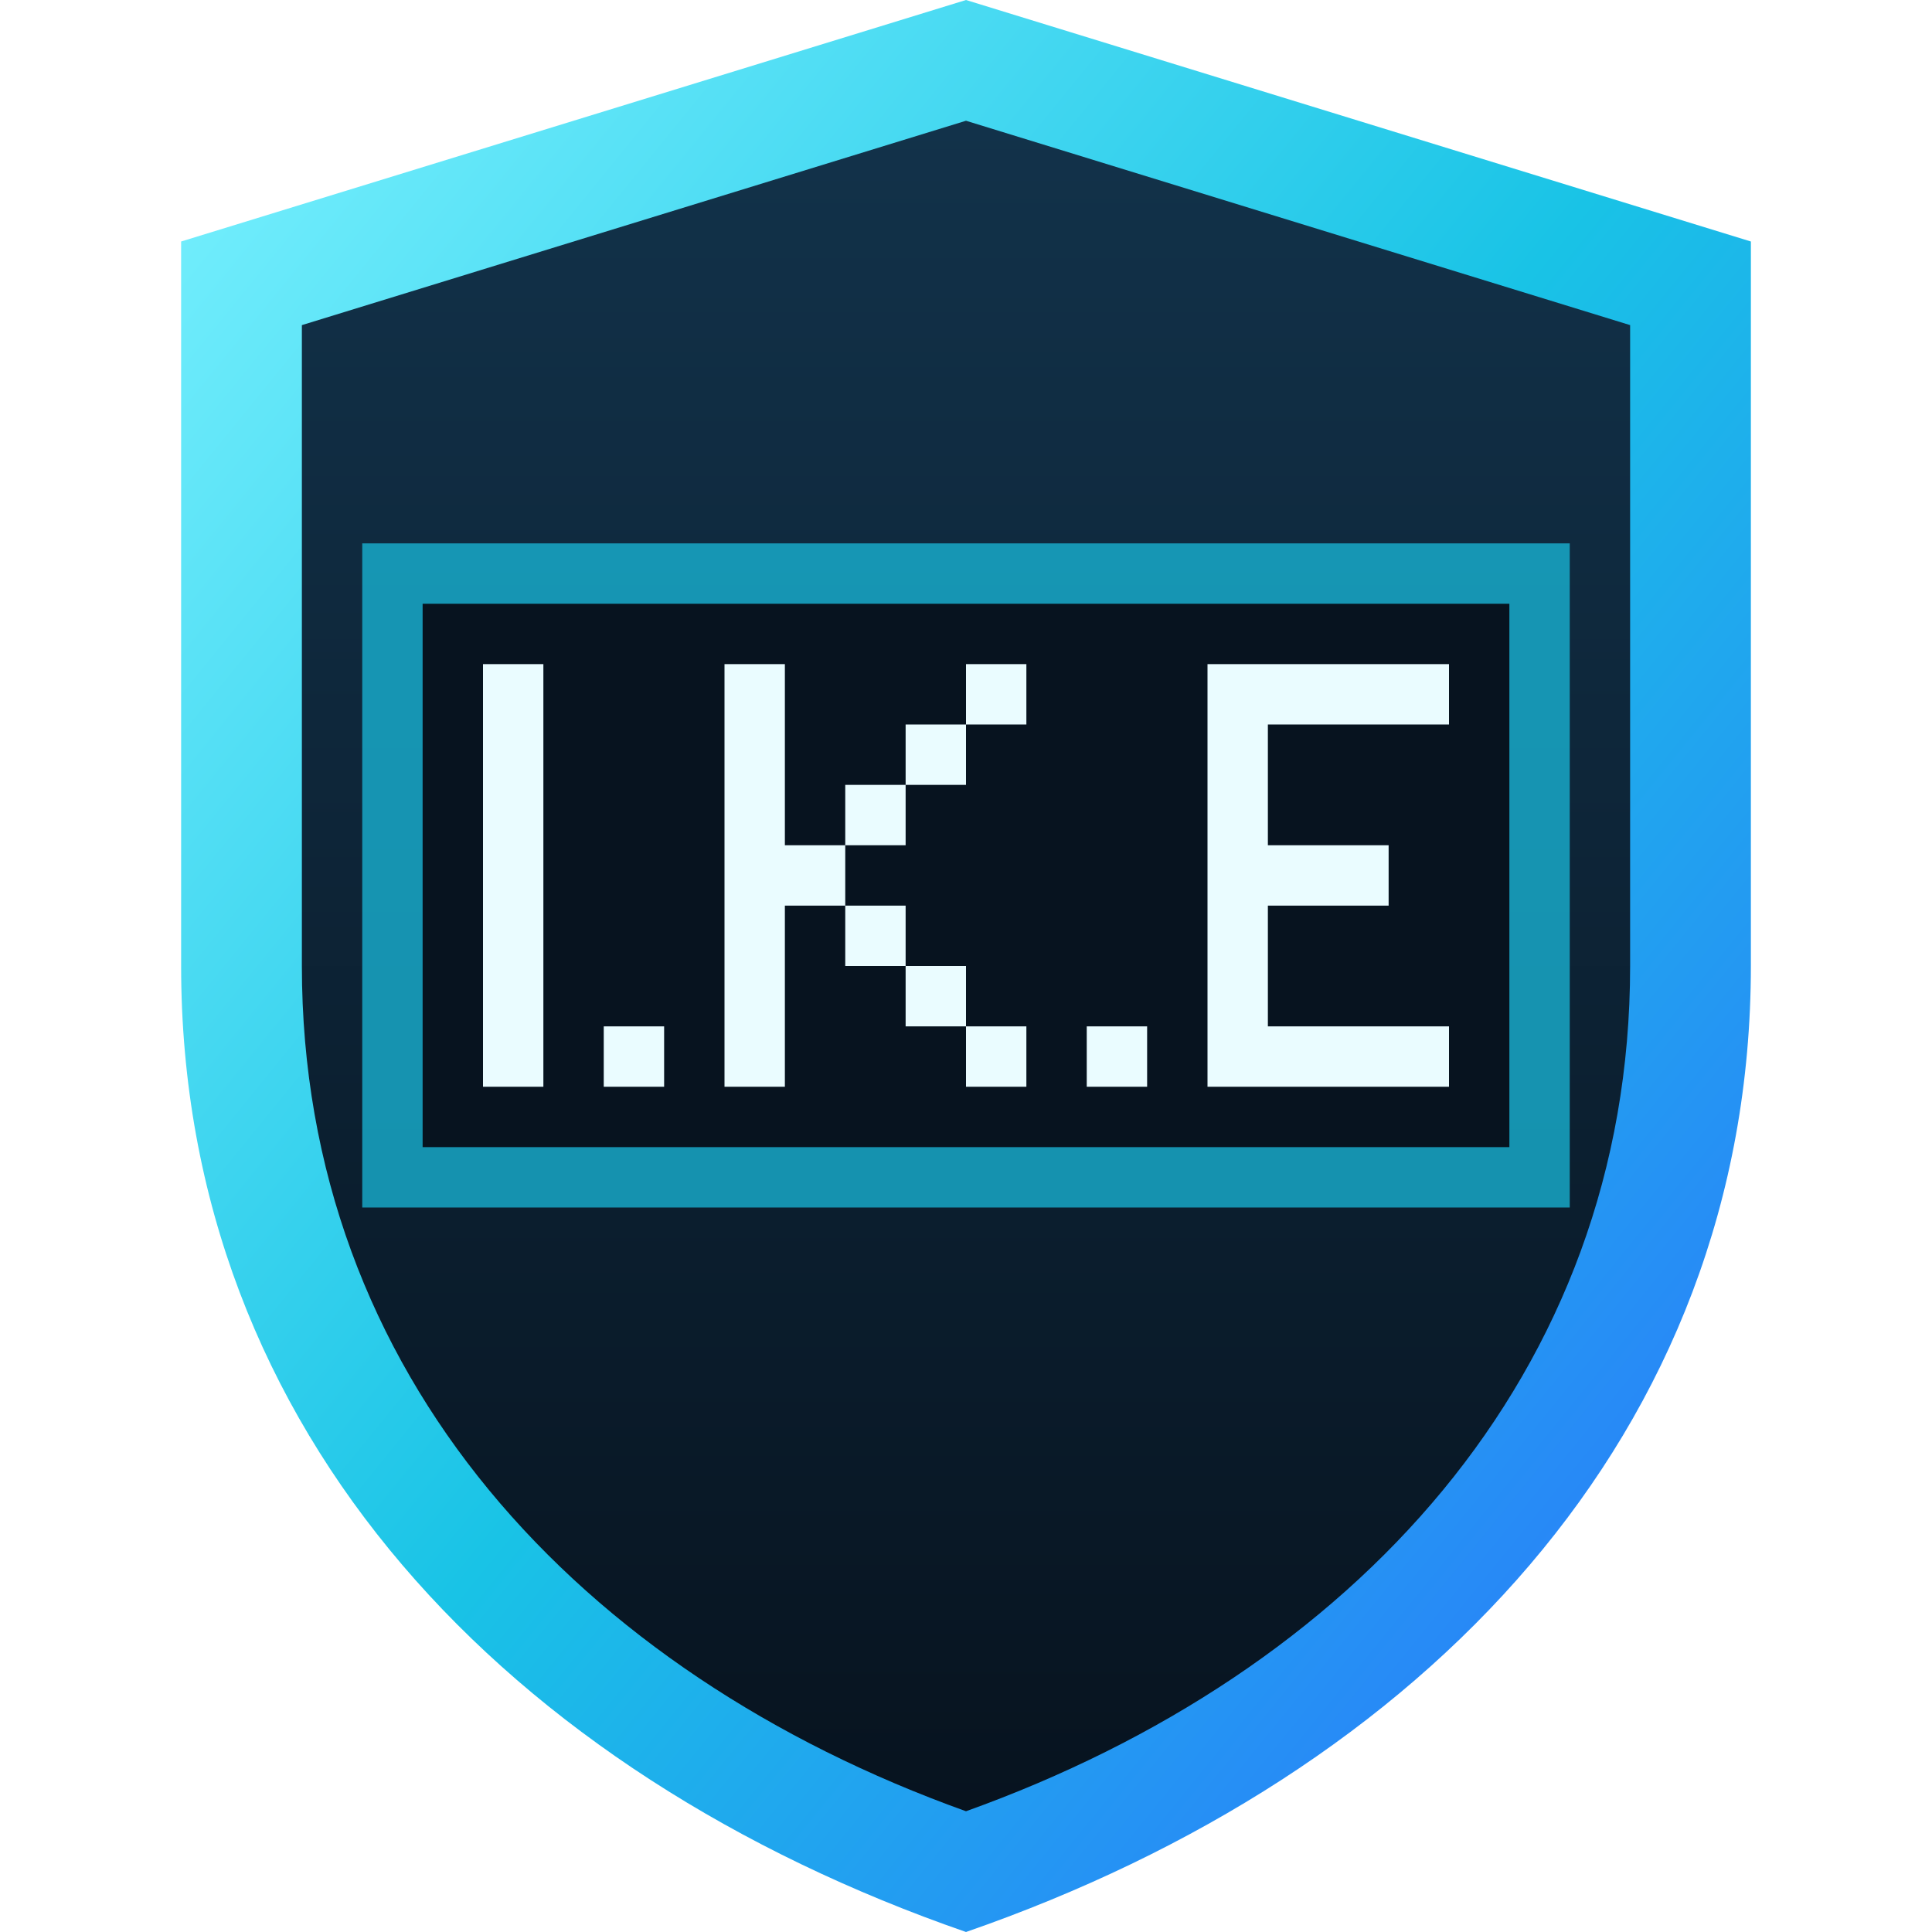
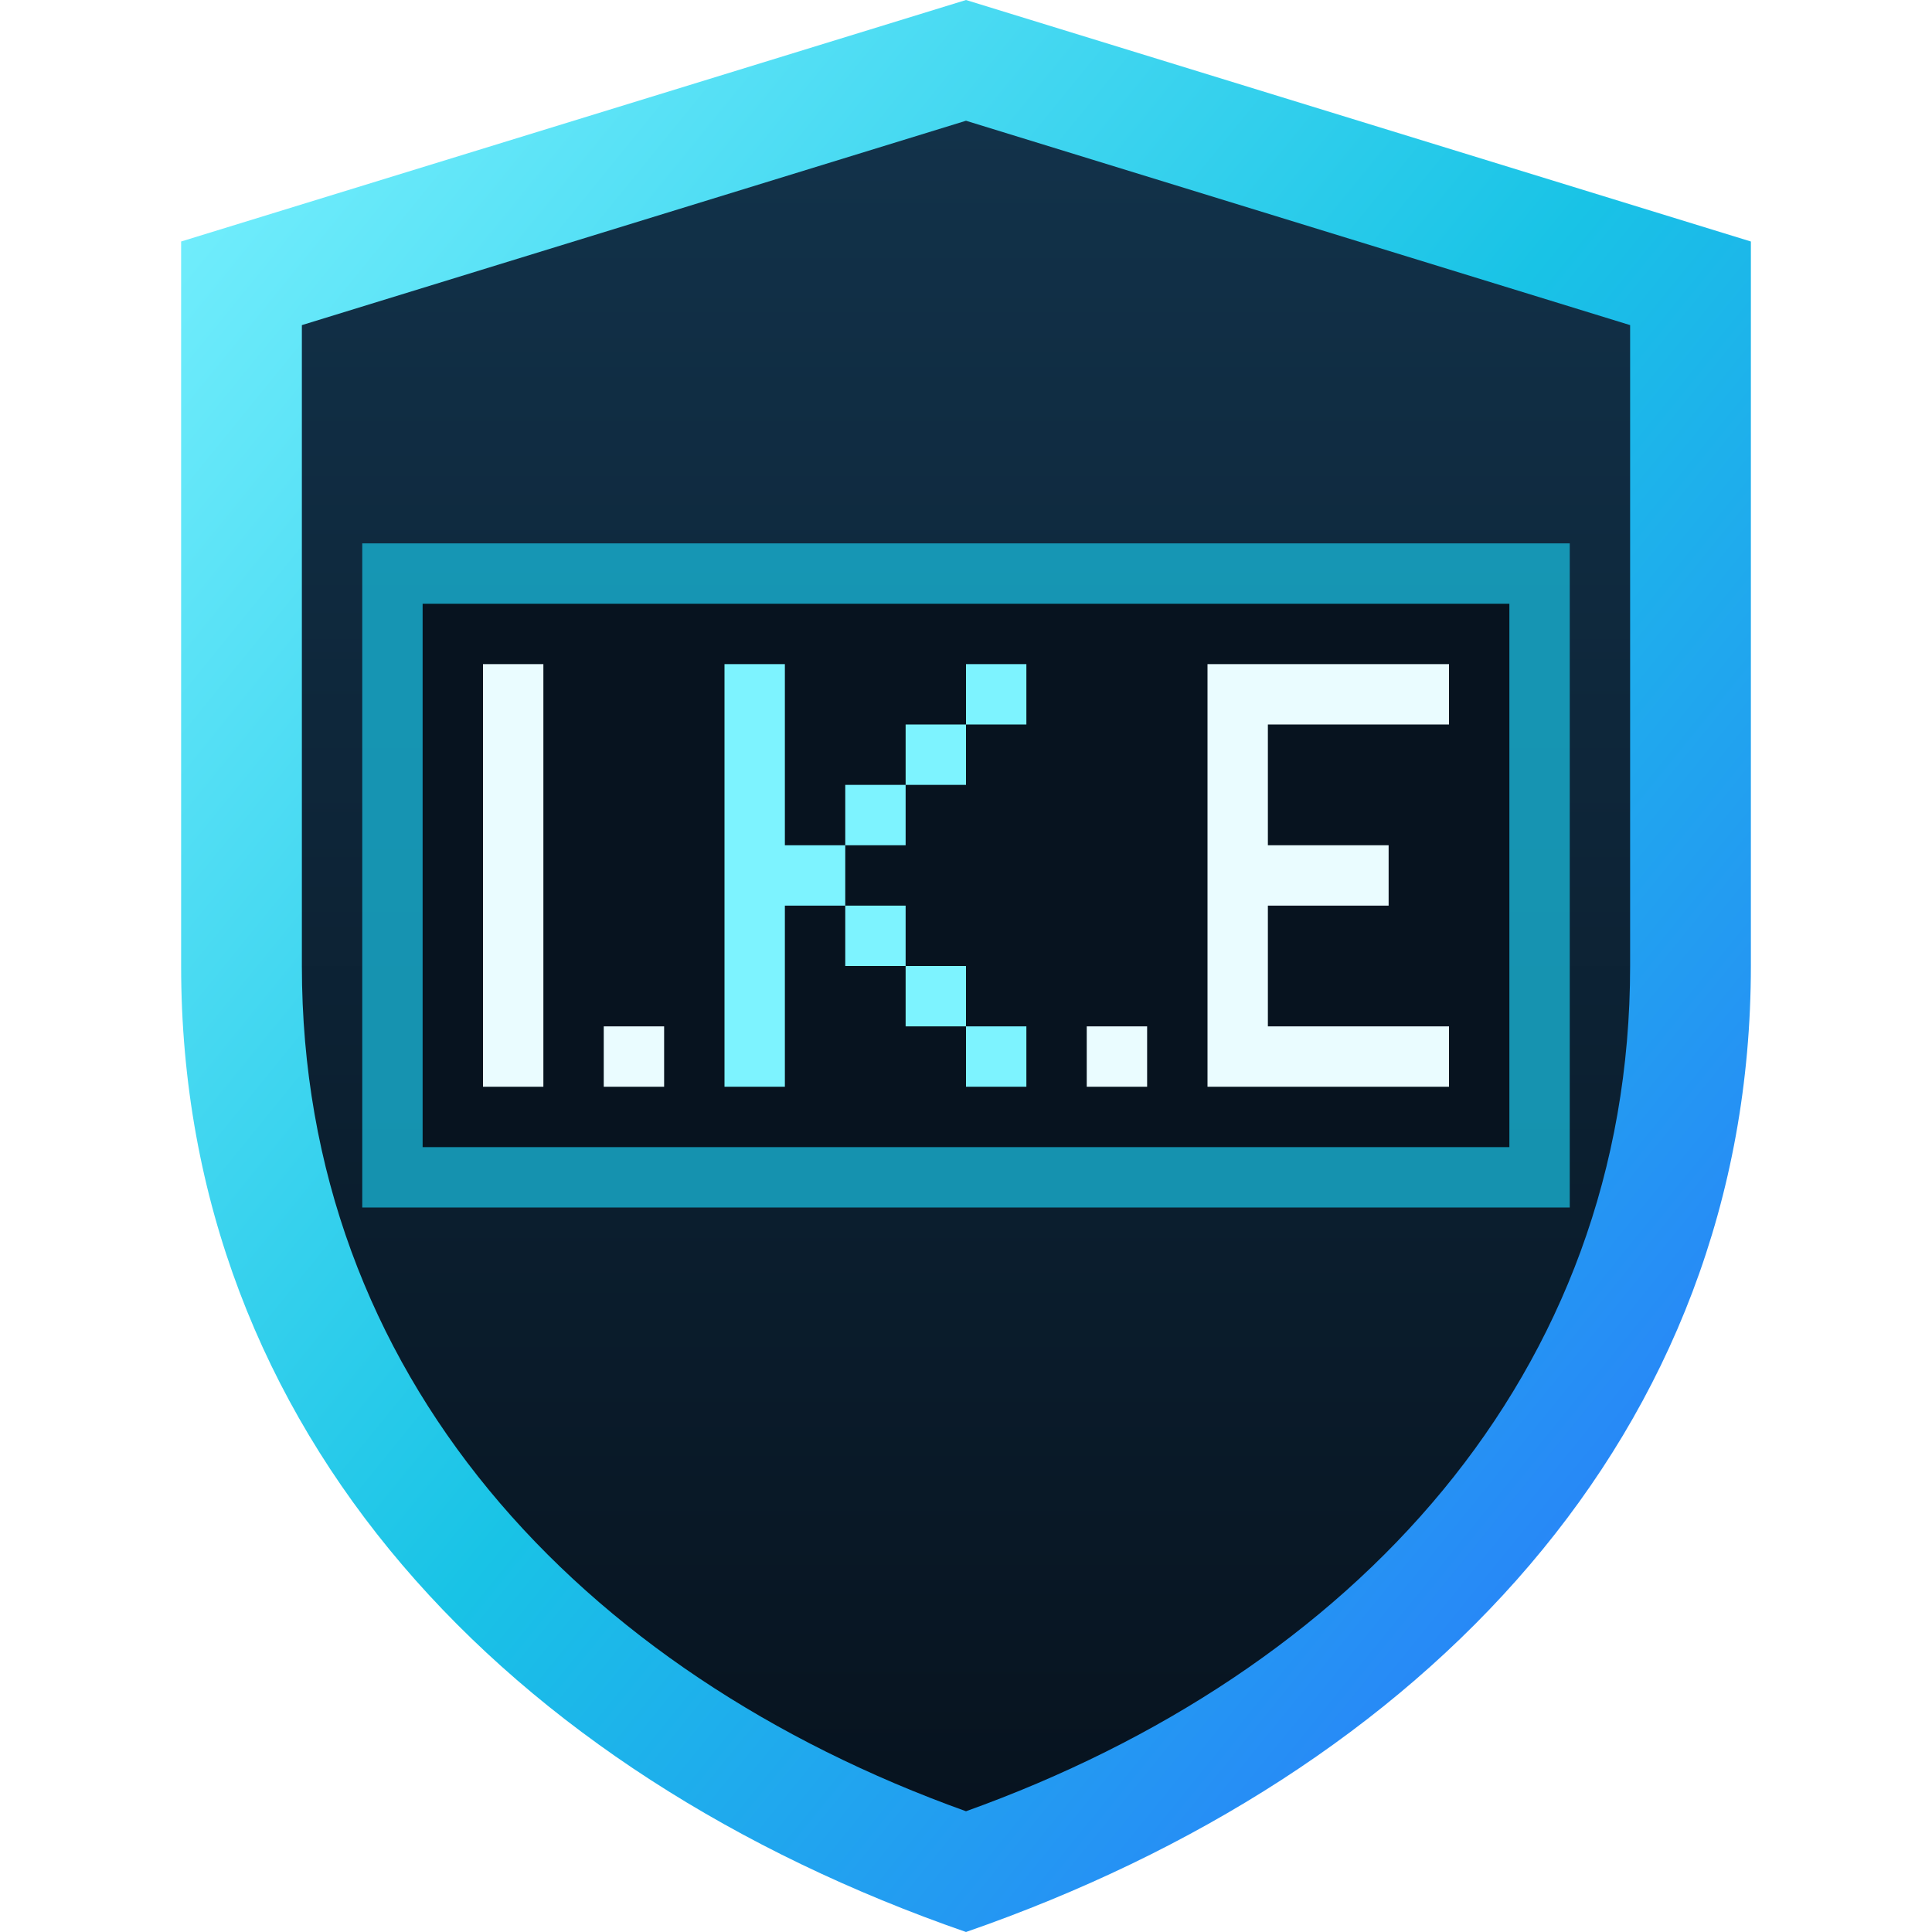
<svg xmlns="http://www.w3.org/2000/svg" viewBox="0 0 32 32" width="32" height="32">
  <defs>
    <linearGradient id="body" x1="0" y1="0" x2="0" y2="1">
      <stop offset="0" stop-color="#12324a" />
      <stop offset="1" stop-color="#07131f" />
    </linearGradient>
    <linearGradient id="edge" x1="0" y1="0" x2="1" y2="1">
      <stop offset="0" stop-color="#7df3ff" />
      <stop offset="0.5" stop-color="#19c3e6" />
      <stop offset="1" stop-color="#2f6bff" />
    </linearGradient>
  </defs>
  <path d="M16 0 L29 4 V16 C29 23.744 23.566 29.376 16 32 C8.434 29.376 3 23.744 3 16 V4 Z" fill="url(#edge)" />
  <path d="M16 2 L27 5.385 V16 C27 22.776 22.402 27.704 16 30 C9.598 27.704 5 22.776 5 16 V5.385 Z" fill="url(#body)" />
  <rect x="6" y="9" width="20" height="11" rx="0" fill="#19c3e6" opacity="0.7" />
  <rect x="7" y="10" width="18" height="9" rx="0" fill="#07131f" />
-   <path id="lettering" fill="#eafcff" d="M8 11h1v7h-1Z M12 11h1v3h-1Z M16 11h1v1h-1Z M20 11h4v1h-4Z M15 12h1v1h-1Z M20 12h1v2h-1Z M14 13h1v1h-1Z M12 14h2v1h-2Z M20 14h3v1h-3Z M12 15h1v3h-1Z M14 15h1v1h-1Z M20 15h1v2h-1Z M15 16h1v1h-1Z M10 17h1v1h-1Z M16 17h1v1h-1Z M18 17h1v1h-1Z M20 17h4v1h-4Z" />
+   <path id="lettering" fill="#eafcff" d="M8 11h1v7h-1Z M20 11h4v1h-4Z M20 12h1v2h-1Z M20 14h3v1h-3Z M20 15h1v2h-1Z M10 17h1v1h-1Z M18 17h1v1h-1Z M20 17h4v1h-4Z" />
+   <path id="lettering-k" fill="#7df3ff" d="M12 11h1v3h-1Z M16 11h1v1h-1Z M15 12h1v1h-1Z M14 13h1v1h-1Z M12 14h2v1h-2Z M12 15h1v3h-1Z M14 15h1v1h-1Z M15 16h1v1h-1Z M16 17h1v1h-1Z" />
</svg>
